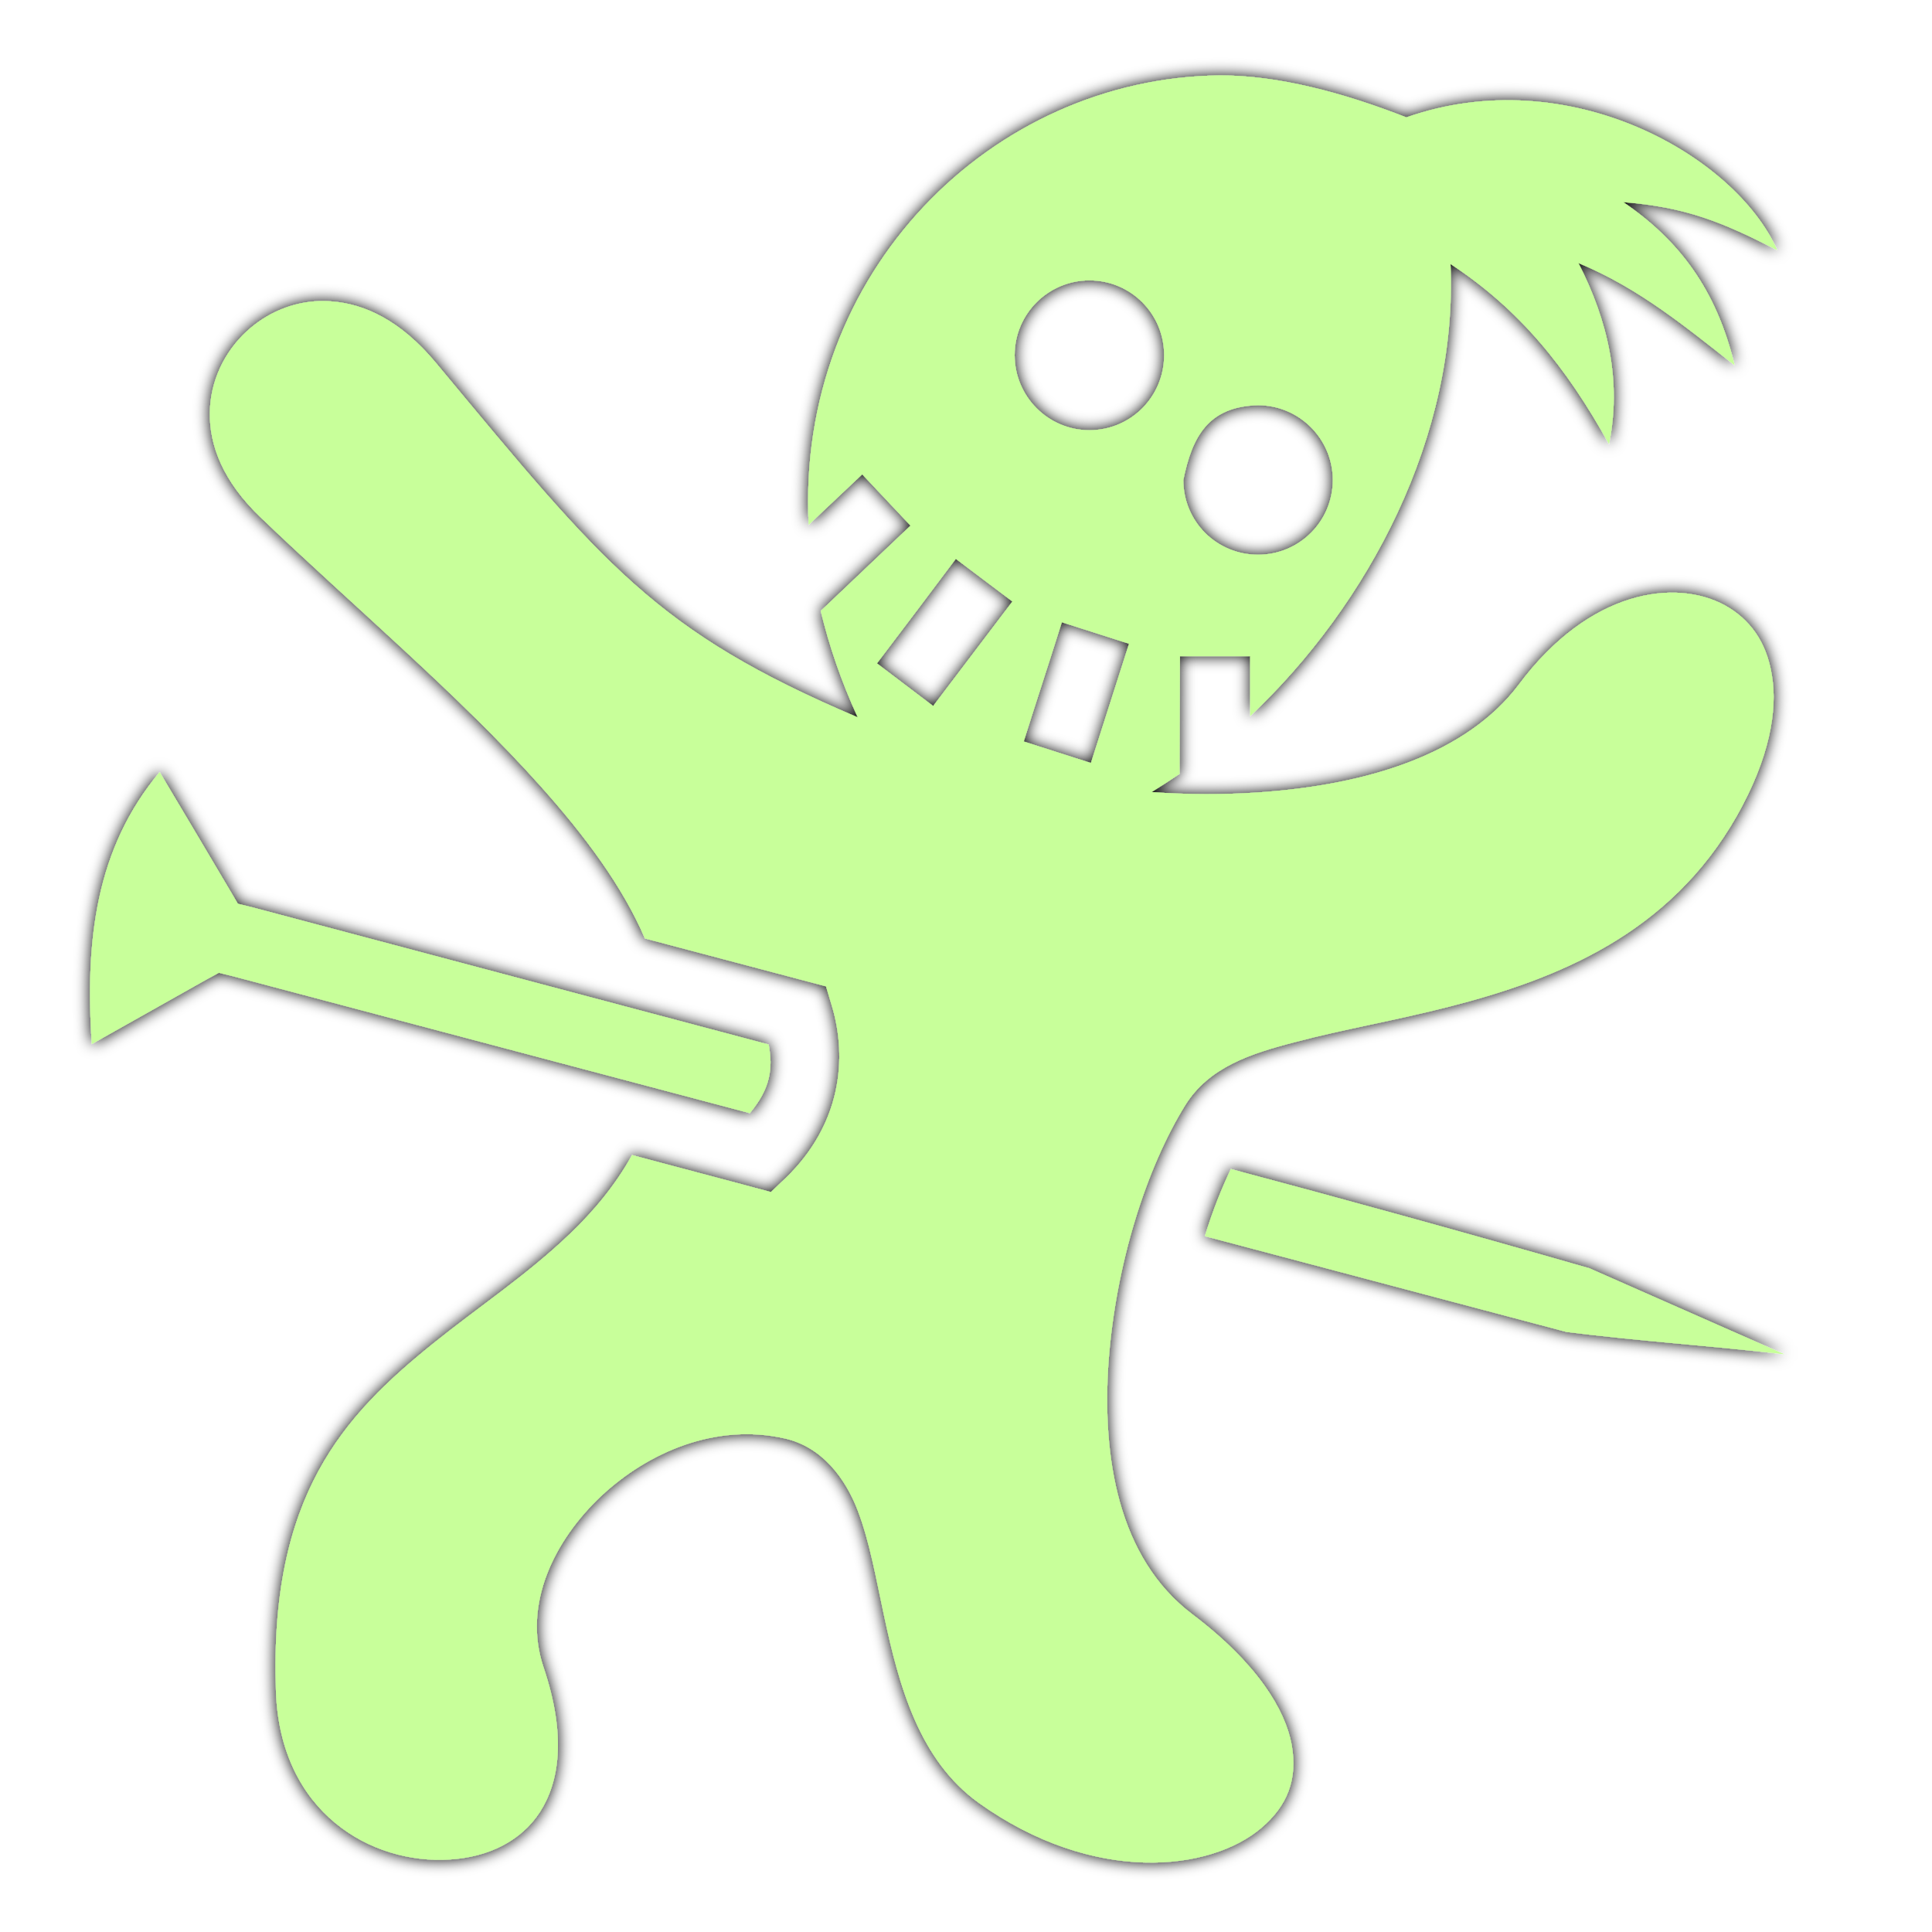
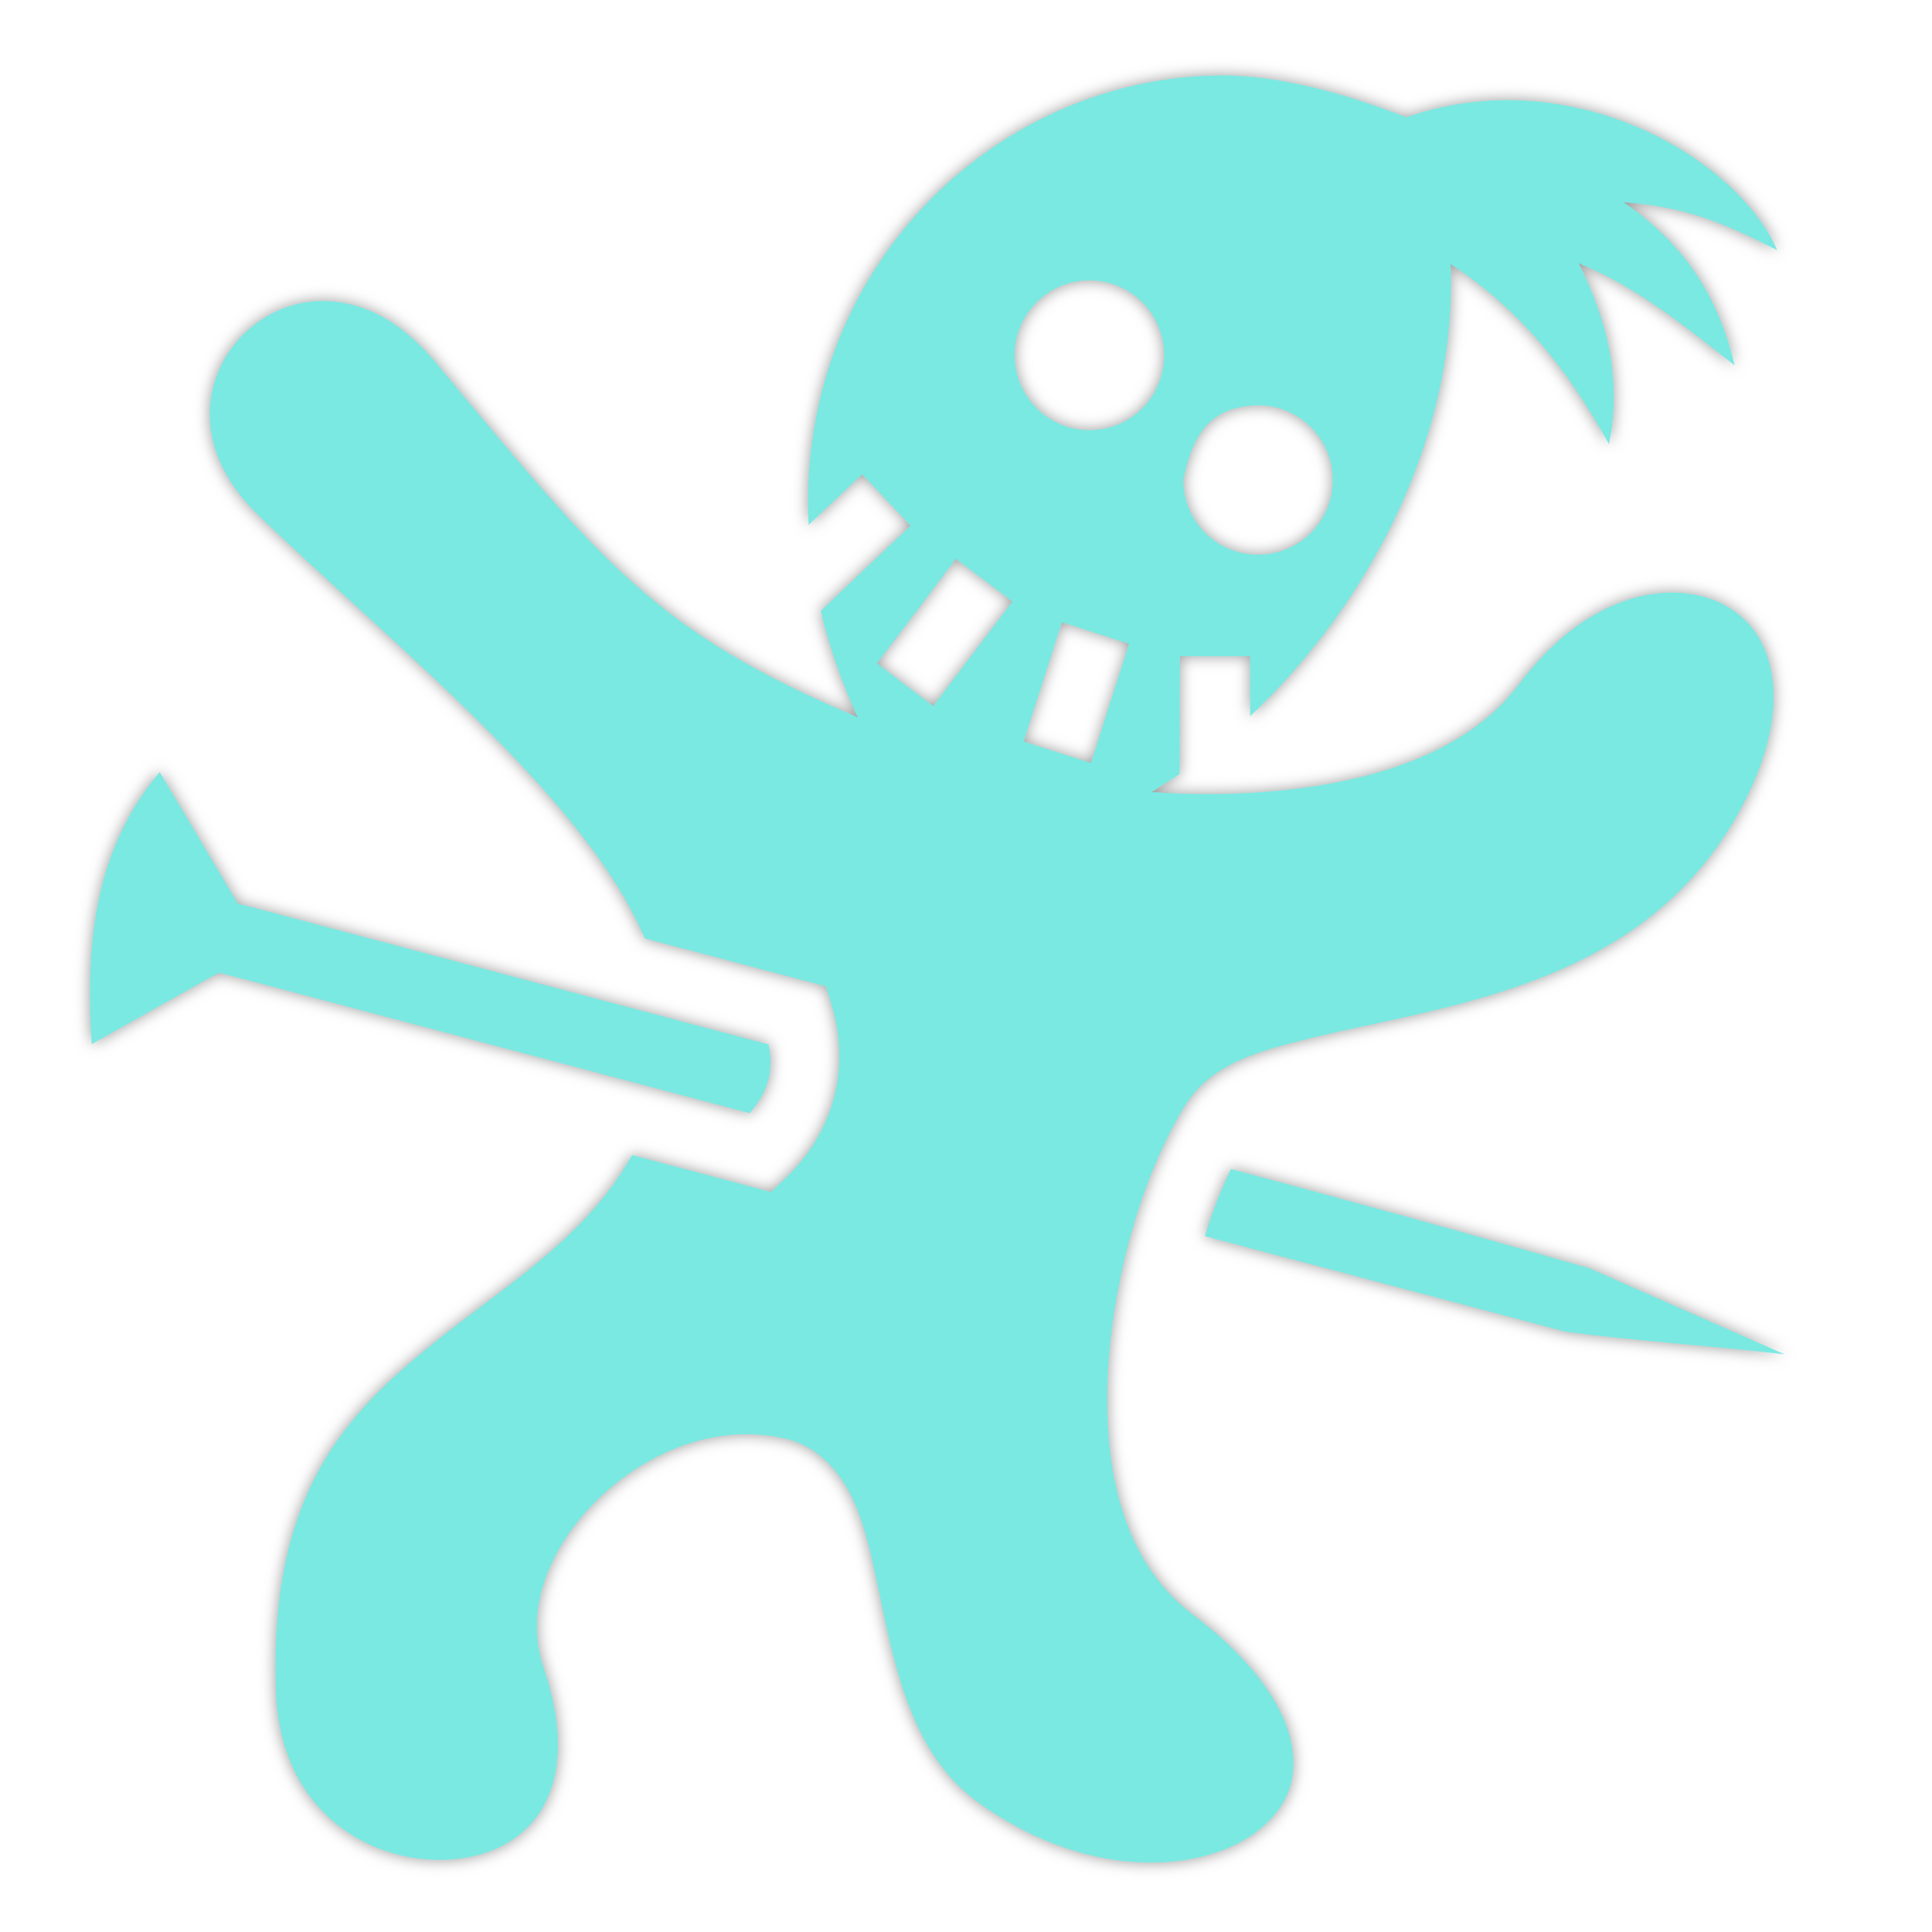
- <svg xmlns="http://www.w3.org/2000/svg" viewBox="0 0 512 512" height="512" width="512">
+ <svg xmlns="http://www.w3.org/2000/svg" viewBox="0 0 512 512" width="512" height="512">
  <defs>
    <filter id="shadow-1" height="300%" width="300%" x="-100%" y="-100%">
-       <feFlood flood-color="rgba(0, 0, 0, 1)" result="flood" />
+       <feFlood flood-color="#999" result="flood" />
      <feComposite in="flood" in2="SourceGraphic" operator="atop" result="composite" />
      <feGaussianBlur in="composite" stdDeviation="2" result="blur" />
-       <feOffset dx="0" dy="0" result="offset" />
+       <feOffset result="offset" />
      <feComposite in="SourceGraphic" in2="offset" operator="over" />
    </filter>
  </defs>
-   <g class="" transform="translate(0,0)" style="">
-     <path d="M323.3 19.97c-60.4.63-112.4 52.18-109 119.13l14.2-13.4 12.8 13.6-23.8 22.6c2.2 9.2 5.4 18.6 9.8 28.2-53.6-22.8-67-40.1-111.9-94.1-9.4-11.23-18.92-15.48-27.49-16.13-1.07-.1-2.14-.1-3.19-.1-7.36.24-14.13 3.22-19.35 8.03-5.96 5.5-9.71 13.3-9.77 21.7-.1 8.4 3.36 18 13.55 27.7 24.54 23.5 52.75 47.2 74.15 71.2 11.7 13.1 21.7 26.5 27.6 40.3 16 4.2 32 8.5 48 12.7l1.5 5c4.3 14.2 2.4 31.7-12.2 45.8l-3.9 3.7c-12.2-3.3-24.5-6.5-36.8-9.8-4.5 8.1-10.3 15-16.6 21-11.4 10.9-24.3 19.4-36.2 29-23.66 19.1-43.42 40.3-41.58 92.2 1.15 32.2 25.42 45.8 45.98 44.5 10.3-.6 19-4.9 24-12.6 5-7.8 7.2-19.9.9-38.5-5.5-16.6 2.9-33.5 15.3-45.2 12.5-11.7 30.4-19.4 48.6-15.3 10 2.2 16.2 10.7 19.4 19.1 3.2 8.4 4.8 17.8 6.9 27.5 4.1 19.4 9.5 38.7 25.2 50 30.4 21.7 61.3 18.2 74.9 6.6 6.8-5.8 9.7-12.8 8-22.1-1.7-9.2-9.1-21.5-26.3-34.5-19.7-14.9-24-41.6-22.2-67.1 1.9-25.5 9.9-51 20.3-67.8 6.3-10.1 17.3-13.7 29.4-16.8 12-3.2 26-5.6 40.5-9.3 28.9-7.4 58.5-19.3 76.3-50.6 8.7-15.4 10.8-28 9.3-37.1-1.4-9.1-6-15.1-12.5-18.7-13-7.1-35.8-4.2-54.6 21-13.7 18.2-39.5 26.6-69.2 28.6-9 .6-18.5.6-28.1-.1 2.4-1.5 4.9-3.1 7.4-4.8l.1-31.2h18.6v15.9c31.5-29.7 55.1-74.4 53.1-119.84 18.1 11.88 30.6 27.13 42 47.74 3.4-16.5-.2-32.57-8.1-47.99 16.2 6.7 28.6 17.11 41.4 27.1-4.8-20.07-14.7-33.13-29.5-43.24 16.7 1.34 26.1 5.24 40.8 12.74-11-24.93-55.2-50.35-98.3-35.21-16.7-6.54-34-11.16-49.4-11.13zm-34.6 54.34c11 0 19.8 8.87 19.8 19.81 0 10.98-8.8 19.88-19.8 19.88-10.9 0-19.8-8.9-19.8-19.88 0-10.94 8.9-19.81 19.8-19.81zm44.7 33.09c10.9 0 19.8 8.9 19.8 19.8 0 11-8.9 19.8-19.8 19.8-11 0-19.8-8.8-19.8-19.8 2.3-11.3 6.5-19.5 19.8-19.8zm-80.1 40.7l15 11.3-21 27.7-14.9-11.3c7-9.2 14-18.5 20.9-27.7zm28.1 16.8l17.8 5.7-10.1 31.6-17.8-5.7c3.3-10.5 6.8-21.1 10.1-31.6zM42.31 204.6c-16.92 20.2-19.8 44.5-18 72.1l30.38-17.1 3.31-1.8 3.66.9L198.7 295c5.5-6.5 6.2-11.9 5-18.2L66.72 240.4l-3.69-.9-1.94-3.3c-6.24-10.6-12.54-21.1-18.78-31.6zM326.2 309.8c-2.5 5.2-4.9 11.2-6.9 17.8l95.9 25.4c19.2 2.4 38.5 3.7 57.7 5.9l-51.7-22.8c-34.1-9.8-67.2-18.9-95-26.3z" fill="#c8ff9a" fill-opacity="1" filter="url(#shadow-1)" />
+   <g class="" style="" transform="translate(0,0)">
+     <path d="M323.3 19.97c-60.4.63-112.4 52.18-109 119.13l14.2-13.4 12.8 13.6-23.8 22.6c2.2 9.2 5.4 18.6 9.8 28.2-53.6-22.8-67-40.1-111.9-94.1-9.4-11.23-18.92-15.48-27.49-16.13-1.07-.1-2.14-.1-3.19-.1-7.36.24-14.13 3.22-19.35 8.03-5.96 5.5-9.71 13.3-9.77 21.7-.1 8.4 3.36 18 13.55 27.7 24.54 23.5 52.75 47.2 74.15 71.2 11.7 13.1 21.7 26.5 27.6 40.3 16 4.2 32 8.5 48 12.7l1.5 5c4.3 14.2 2.4 31.7-12.2 45.8l-3.9 3.7c-12.2-3.3-24.5-6.5-36.8-9.8-4.5 8.1-10.3 15-16.6 21-11.4 10.9-24.3 19.4-36.2 29-23.66 19.1-43.42 40.3-41.58 92.2 1.15 32.2 25.42 45.8 45.98 44.5 10.3-.6 19-4.9 24-12.6 5-7.8 7.2-19.9.9-38.5-5.5-16.6 2.9-33.5 15.3-45.2 12.5-11.7 30.4-19.4 48.6-15.3 10 2.2 16.2 10.7 19.4 19.1 3.2 8.4 4.8 17.8 6.9 27.5 4.1 19.4 9.5 38.7 25.2 50 30.4 21.7 61.3 18.2 74.9 6.6 6.8-5.8 9.7-12.8 8-22.1-1.7-9.2-9.1-21.5-26.3-34.5-19.7-14.9-24-41.6-22.2-67.1 1.9-25.5 9.9-51 20.3-67.8 6.3-10.1 17.3-13.7 29.4-16.8 12-3.2 26-5.6 40.5-9.3 28.9-7.4 58.5-19.3 76.3-50.6 8.7-15.4 10.8-28 9.3-37.1-1.4-9.1-6-15.1-12.5-18.7-13-7.1-35.8-4.2-54.6 21-13.7 18.2-39.5 26.6-69.2 28.6-9 .6-18.5.6-28.1-.1 2.4-1.5 4.9-3.1 7.4-4.8l.1-31.2h18.6v15.9c31.5-29.7 55.1-74.4 53.1-119.84 18.1 11.88 30.6 27.13 42 47.74 3.4-16.5-.2-32.57-8.1-47.99 16.2 6.7 28.6 17.11 41.4 27.1-4.8-20.07-14.7-33.13-29.5-43.24 16.7 1.34 26.1 5.24 40.8 12.74-11-24.93-55.2-50.35-98.3-35.21-16.7-6.54-34-11.16-49.4-11.13zm-34.6 54.34c11 0 19.8 8.87 19.8 19.81 0 10.98-8.8 19.88-19.8 19.88-10.9 0-19.8-8.9-19.8-19.88 0-10.94 8.9-19.81 19.8-19.81zm44.7 33.09c10.9 0 19.8 8.9 19.8 19.8 0 11-8.9 19.8-19.8 19.8-11 0-19.8-8.8-19.8-19.8 2.3-11.3 6.5-19.5 19.8-19.8zm-80.1 40.7 15 11.3-21 27.7-14.9-11.3c7-9.2 14-18.5 20.9-27.7zm28.1 16.8 17.8 5.7-10.1 31.6-17.8-5.7c3.3-10.5 6.8-21.1 10.1-31.6zM42.31 204.6c-16.92 20.2-19.8 44.5-18 72.1l30.38-17.1 3.31-1.8 3.66.9L198.7 295c5.5-6.5 6.2-11.9 5-18.2L66.72 240.4l-3.69-.9-1.94-3.3c-6.24-10.6-12.54-21.1-18.78-31.6zM326.2 309.8c-2.5 5.2-4.9 11.2-6.9 17.8l95.9 25.4c19.2 2.4 38.5 3.7 57.7 5.9l-51.7-22.8c-34.1-9.8-67.2-18.9-95-26.3z" fill="#7ae9e2" fill-opacity="1" filter="url(#shadow-1)" />
  </g>
</svg>
